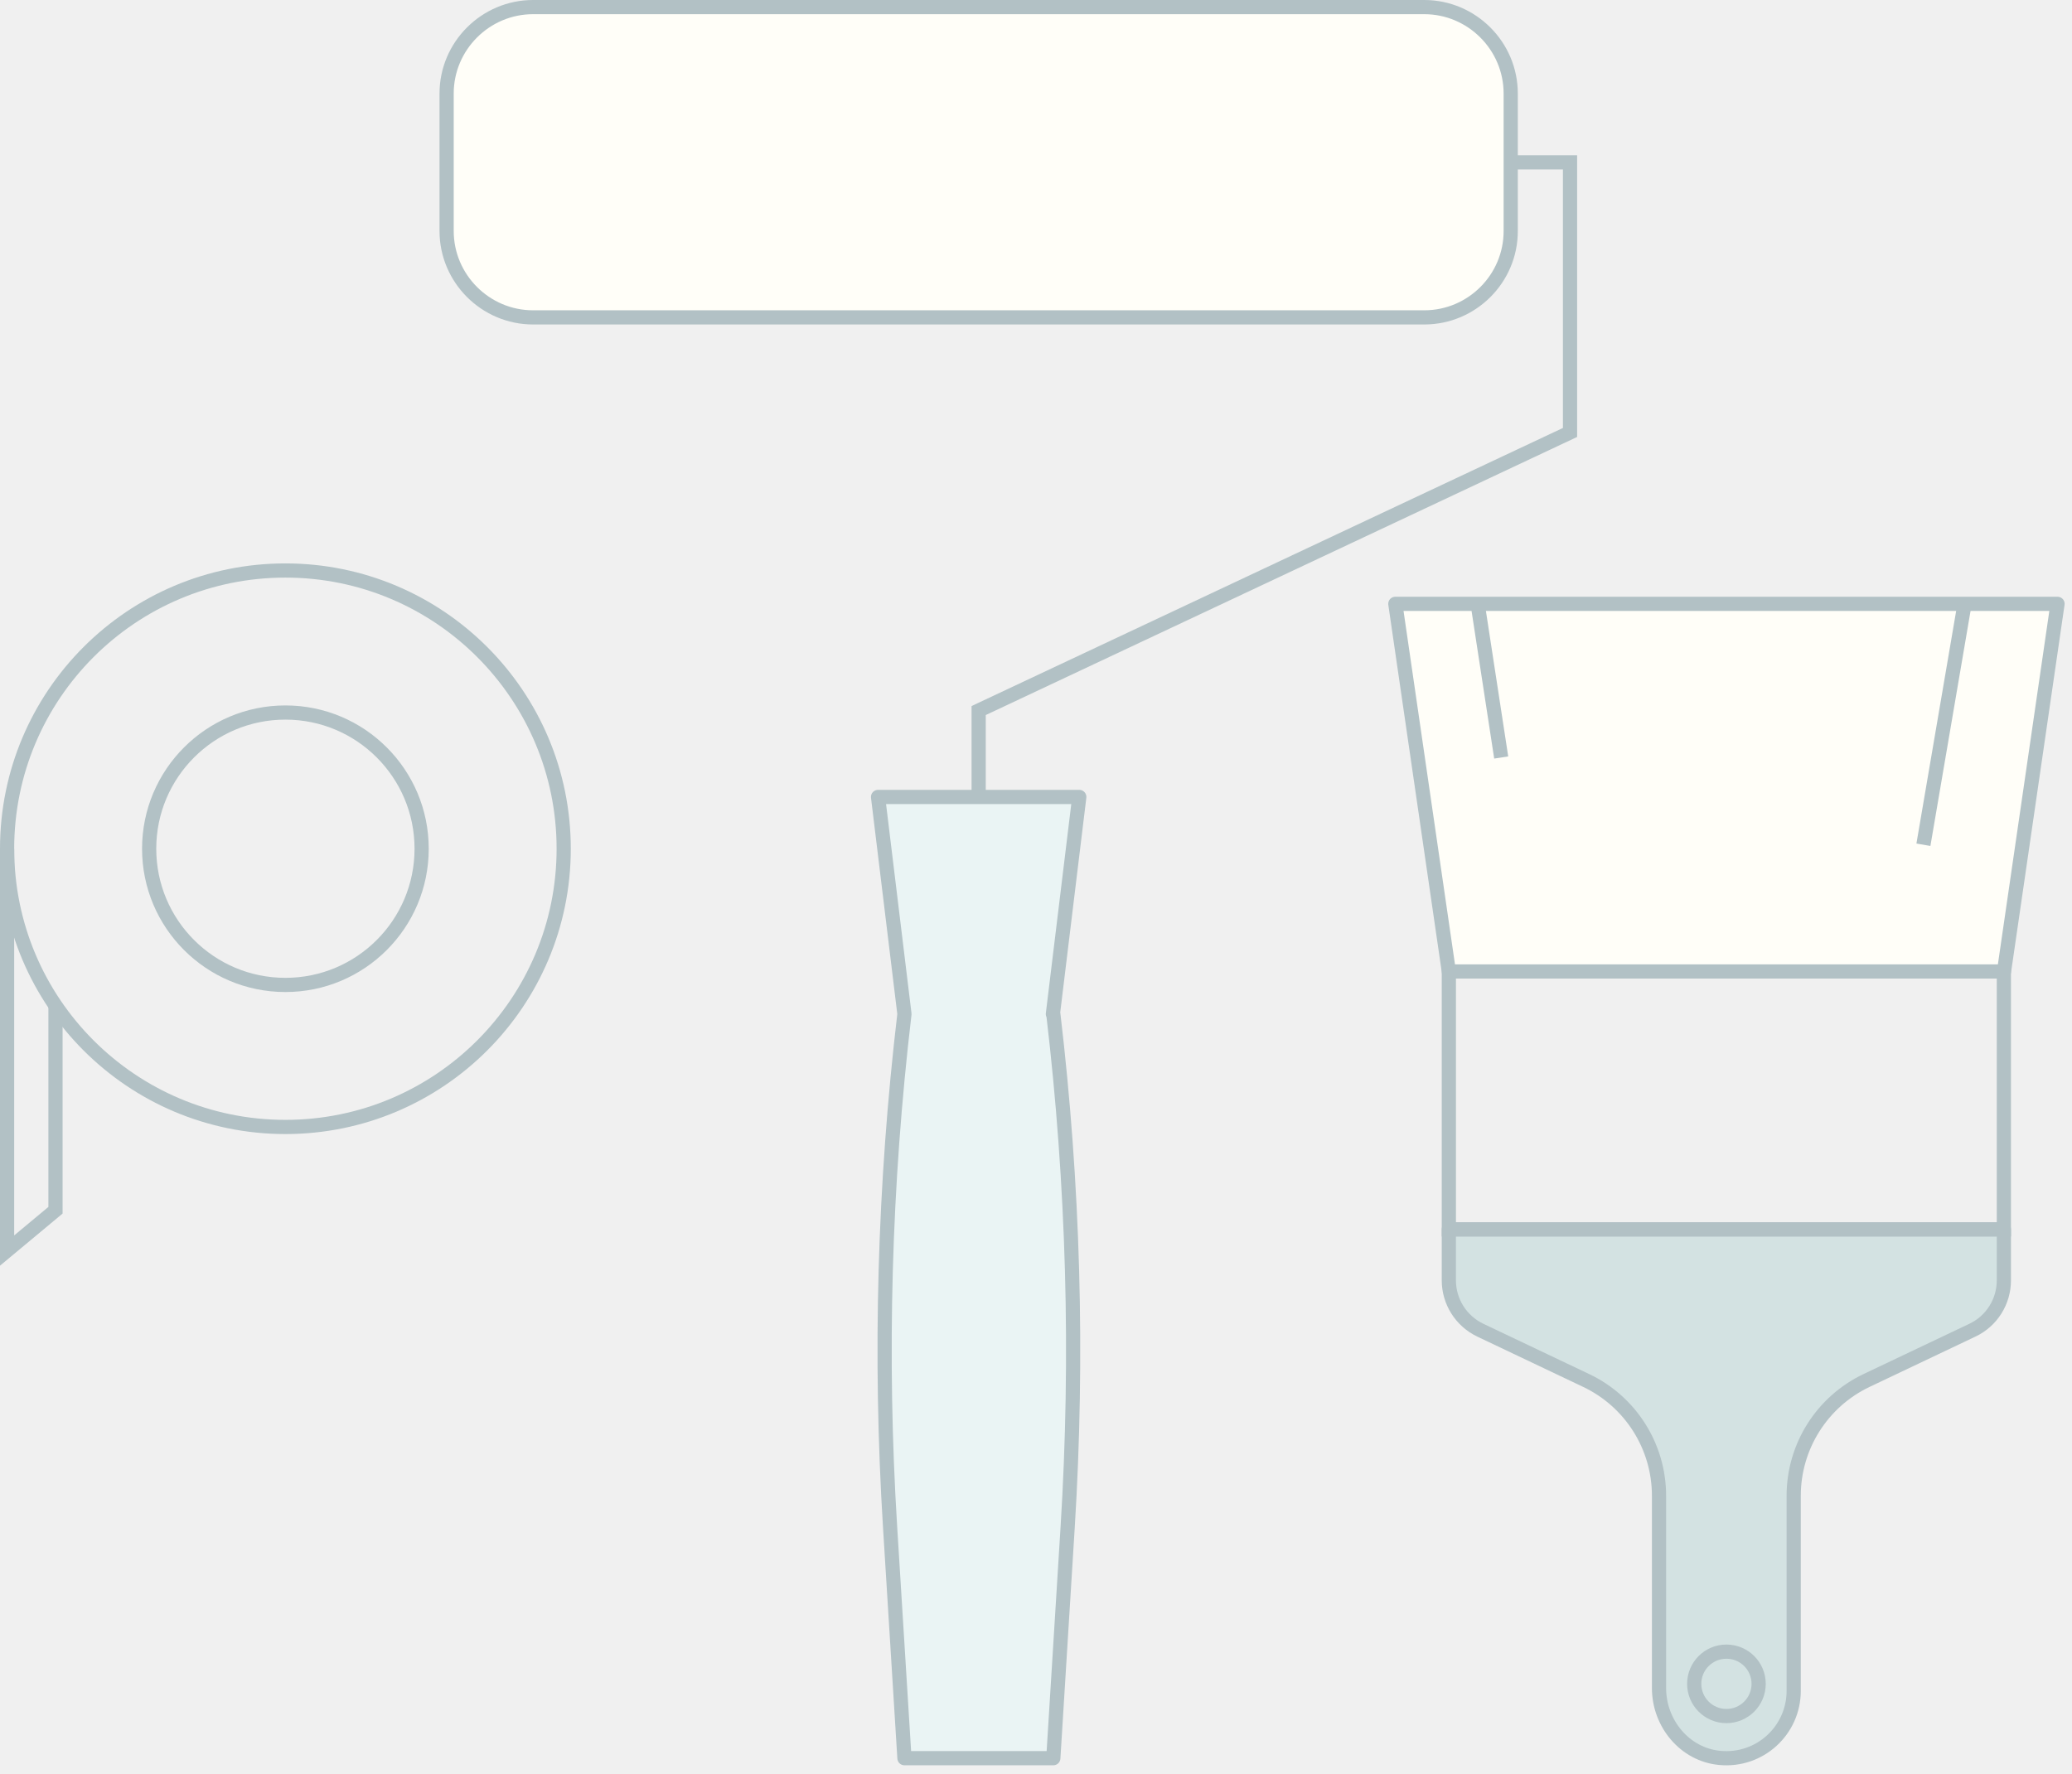
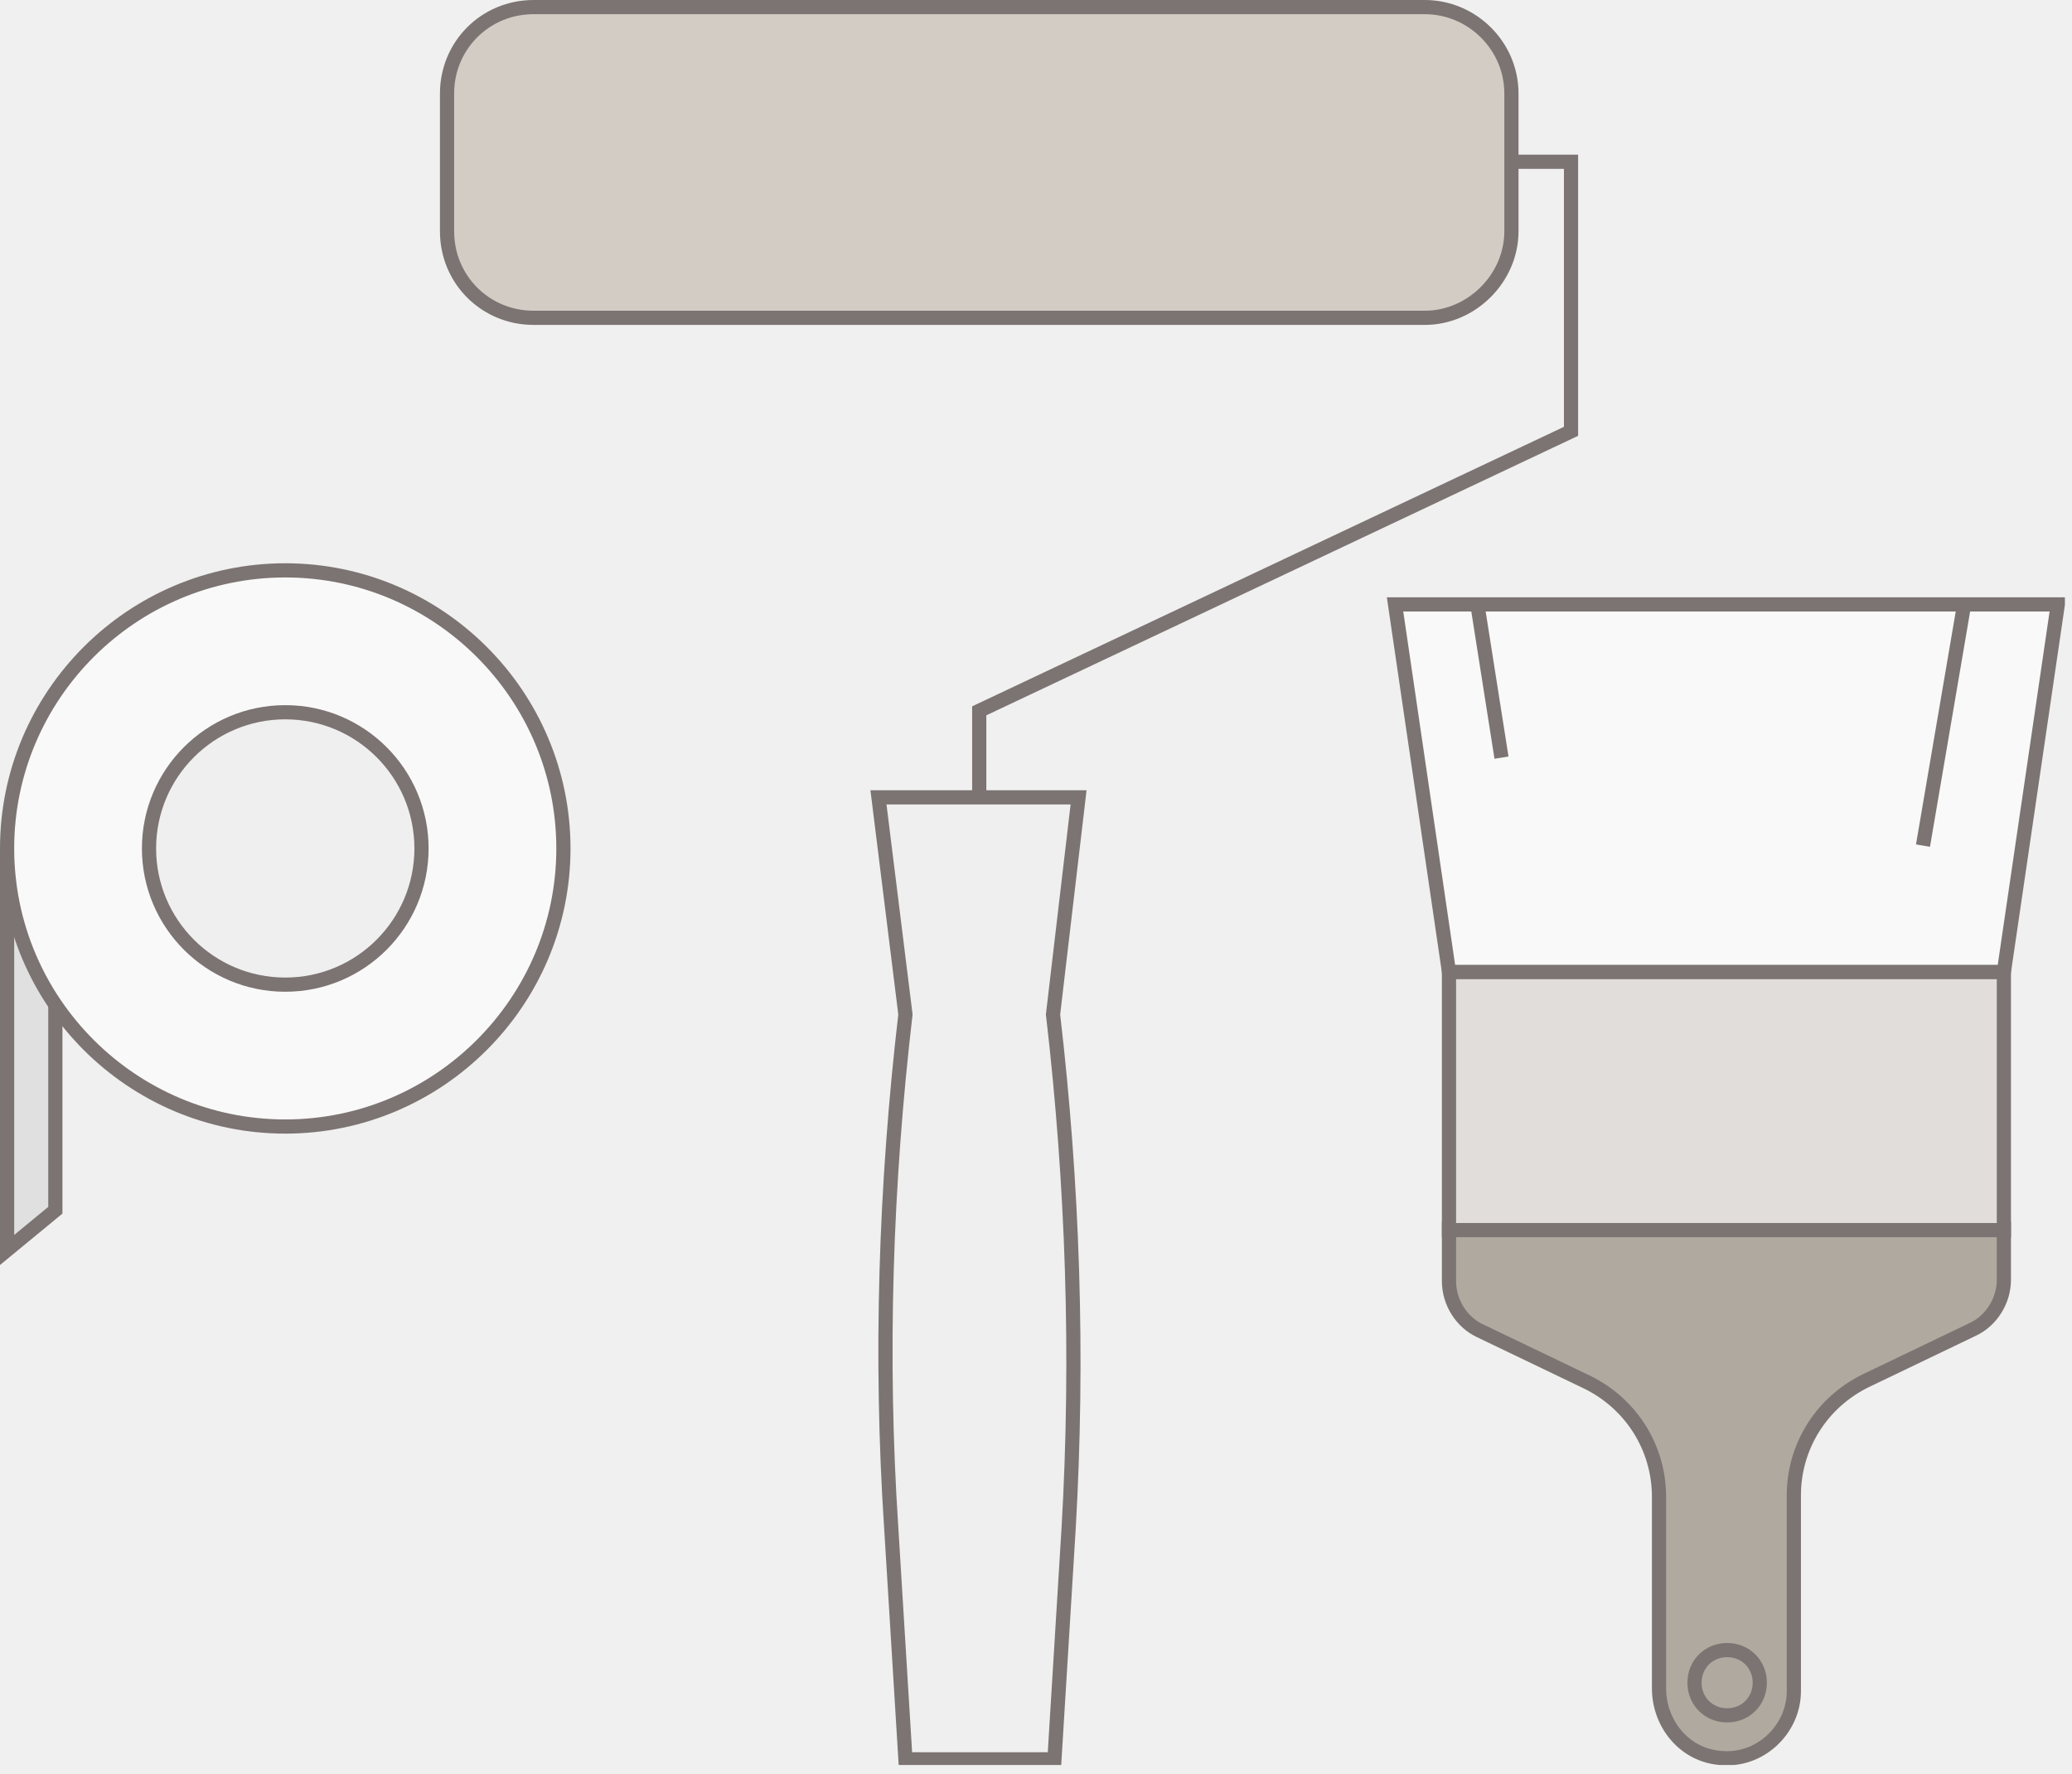
- <svg xmlns="http://www.w3.org/2000/svg" width="146" height="125" viewBox="0 0 146 125" fill="none">
-   <g clip-path="url(#clip0_143_507)">
-     <path d="M102.09 86.65V90.24C102.09 91.74 102.95 93.1 104.3 93.75L111.77 97.3C114.9 98.79 116.9 101.95 116.9 105.42V118.98C116.9 121.46 118.71 123.67 121.18 123.9C124.01 124.17 126.39 121.95 126.39 119.18V105.42C126.39 101.95 128.39 98.79 131.52 97.3L138.99 93.75C140.34 93.11 141.2 91.74 141.2 90.24V86.65H102.09Z" fill="#D3E2E2" stroke="#B2C1C5" stroke-miterlimit="10" stroke-linecap="round" stroke-linejoin="round" />
-     <path d="M100.36 22.37H37.56C34.21 22.37 31.47 19.63 31.47 16.28V6.59C31.47 3.24 34.21 0.5 37.56 0.5H100.36C103.71 0.5 106.45 3.24 106.45 6.59V16.27C106.46 19.63 103.72 22.37 100.36 22.37Z" fill="#FFFEF8" stroke="#B2C1C5" stroke-miterlimit="10" stroke-linecap="round" stroke-linejoin="round" />
-     <path d="M106.46 11.44H110.63V30.48L68.96 50.08V56.17" stroke="#B2C1C5" stroke-miterlimit="10" />
-     <path d="M74.22 71.47H74.19L76.05 56.17H61.87L63.73 71.47C62.31 83.48 61.97 95.59 62.72 107.65L63.73 123.92H74.22L75.23 107.65C75.98 95.58 75.64 83.47 74.22 71.47Z" fill="#EAF4F4" stroke="#B2C1C5" stroke-miterlimit="10" stroke-linecap="round" stroke-linejoin="round" />
-     <path d="M141.2 68.47H102.09V86.65H141.2V68.47Z" stroke="#B2C1C5" stroke-miterlimit="10" />
-     <path d="M144.98 42.56H98.32L102.09 68.47H141.21L144.98 42.56Z" fill="#FFFEF8" stroke="#B2C1C5" stroke-miterlimit="10" stroke-linecap="round" stroke-linejoin="round" />
-     <path d="M121.65 120.95C122.904 120.95 123.92 119.934 123.92 118.68C123.92 117.426 122.904 116.41 121.65 116.41C120.396 116.41 119.38 117.426 119.38 118.68C119.38 119.934 120.396 120.95 121.65 120.95Z" stroke="#B2C1C5" stroke-miterlimit="10" />
-     <path d="M104.12 42.56L105.78 53.39" stroke="#B2C1C5" stroke-miterlimit="10" />
-     <path d="M138.43 42.56L135.53 59.54" stroke="#B2C1C5" stroke-miterlimit="10" />
-     <path d="M20.11 79.43C30.94 79.43 39.72 70.65 39.72 59.82C39.72 48.99 30.94 40.21 20.11 40.21C9.28 40.21 0.5 48.99 0.5 59.82C0.5 70.65 9.28 79.43 20.11 79.43Z" stroke="#B2C1C5" stroke-miterlimit="10" />
-     <path d="M20.11 69.42C25.412 69.42 29.71 65.122 29.71 59.82C29.71 54.518 25.412 50.22 20.11 50.22C14.808 50.22 10.51 54.518 10.51 59.82C10.51 65.122 14.808 69.42 20.11 69.42Z" stroke="#B2C1C5" stroke-miterlimit="10" />
-     <path d="M0.5 59.82V88.14L3.91 85.3V70.88" stroke="#B2C1C5" stroke-miterlimit="10" />
+ <svg xmlns="http://www.w3.org/2000/svg" xmlns:xlink="http://www.w3.org/1999/xlink" version="1.1" id="圖層_1" x="0px" y="0px" viewBox="0 0 146 125" style="enable-background:new 0 0 146 125;" xml:space="preserve">
+   <style type="text/css">
+ 	.st0{clip-path:url(#SVGID_00000083785083597869419570000010127571479026603151_);}
+ 	.st1{fill:#E0E0E0;stroke:#7C7472;stroke-miterlimit:10;}
+ 	.st2{fill:#F9F9F9;stroke:#7C7472;stroke-miterlimit:10;}
+ 	.st3{fill:#B0A99F;stroke:#7C7472;stroke-miterlimit:10;}
+ 	.st4{fill:#D3CCC5;stroke:#7C7472;stroke-miterlimit:10;}
+ 	.st5{fill:none;stroke:#7C7472;stroke-miterlimit:10;}
+ 	.st6{fill:#EFEFEF;stroke:#7C7472;stroke-miterlimit:10;}
+ 	.st7{fill:#E0DDDA;stroke:#7C7472;stroke-miterlimit:10;}
+ </style>
+   <g>
+     <defs>
+       <rect id="SVGID_1_" y="0" width="145.5" height="124.4" />
+     </defs>
+     <clipPath id="SVGID_00000149368230372584589350000000881767843600256678_">
+       <use xlink:href="#SVGID_1_" style="overflow:visible;" />
+     </clipPath>
+     <g style="clip-path:url(#SVGID_00000149368230372584589350000000881767843600256678_);">
+       <path class="st1" d="M0.5,59.8v28.3l3.4-2.8V70.9" />
+       <path class="st2" d="M20.1,79.4c10.8,0,19.6-8.8,19.6-19.6s-8.8-19.6-19.6-19.6S0.5,49,0.5,59.8S9.3,79.4,20.1,79.4z" />
+       <path class="st3" d="M102.1,86.7v3.6c0,1.5,0.9,2.9,2.2,3.5l7.5,3.6c3.1,1.5,5.1,4.6,5.1,8.1V119c0,2.5,1.8,4.7,4.3,4.9    c2.8,0.3,5.2-2,5.2-4.7v-13.8c0-3.5,2-6.6,5.1-8.1l7.5-3.6c1.3-0.6,2.2-2,2.2-3.5v-3.6H102.1z" />
+       <path class="st4" d="M100.4,22.4H37.6c-3.4,0-6.1-2.7-6.1-6.1V6.6c0-3.4,2.7-6.1,6.1-6.1h62.8c3.3,0,6.1,2.7,6.1,6.1v9.7    C106.5,19.6,103.7,22.4,100.4,22.4z" />
+       <path class="st5" d="M106.5,11.4h4.2v19L69,50.1v6.1" />
+       <path class="st6" d="M74.2,71.5L74.2,71.5l1.8-15.3H61.9l1.9,15.3c-1.4,12-1.8,24.1-1,36.2l1,16.3h10.5l1-16.3    C76,95.6,75.6,83.5,74.2,71.5z" />
+       <path class="st7" d="M141.2,68.5h-39.1v18.2h39.1V68.5z" />
+       <path class="st2" d="M145,42.6H98.3l3.8,25.9h39.1L145,42.6z" />
+       <path class="st3" d="M121.7,120.9c1.3,0,2.3-1,2.3-2.3s-1-2.3-2.3-2.3s-2.3,1-2.3,2.3S120.4,120.9,121.7,120.9z" />
+       <path class="st7" d="M104.1,42.6l1.7,10.8" />
+       <path class="st7" d="M138.4,42.6l-2.9,17" />
+       <path class="st6" d="M20.1,69.4c5.3,0,9.6-4.3,9.6-9.6c0-5.3-4.3-9.6-9.6-9.6s-9.6,4.3-9.6,9.6C10.5,65.1,14.8,69.4,20.1,69.4z" />
+     </g>
  </g>
-   <defs>
-     <clipPath id="clip0_143_507">
-       <rect width="145.48" height="124.42" fill="white" />
-     </clipPath>
-   </defs>
</svg>
